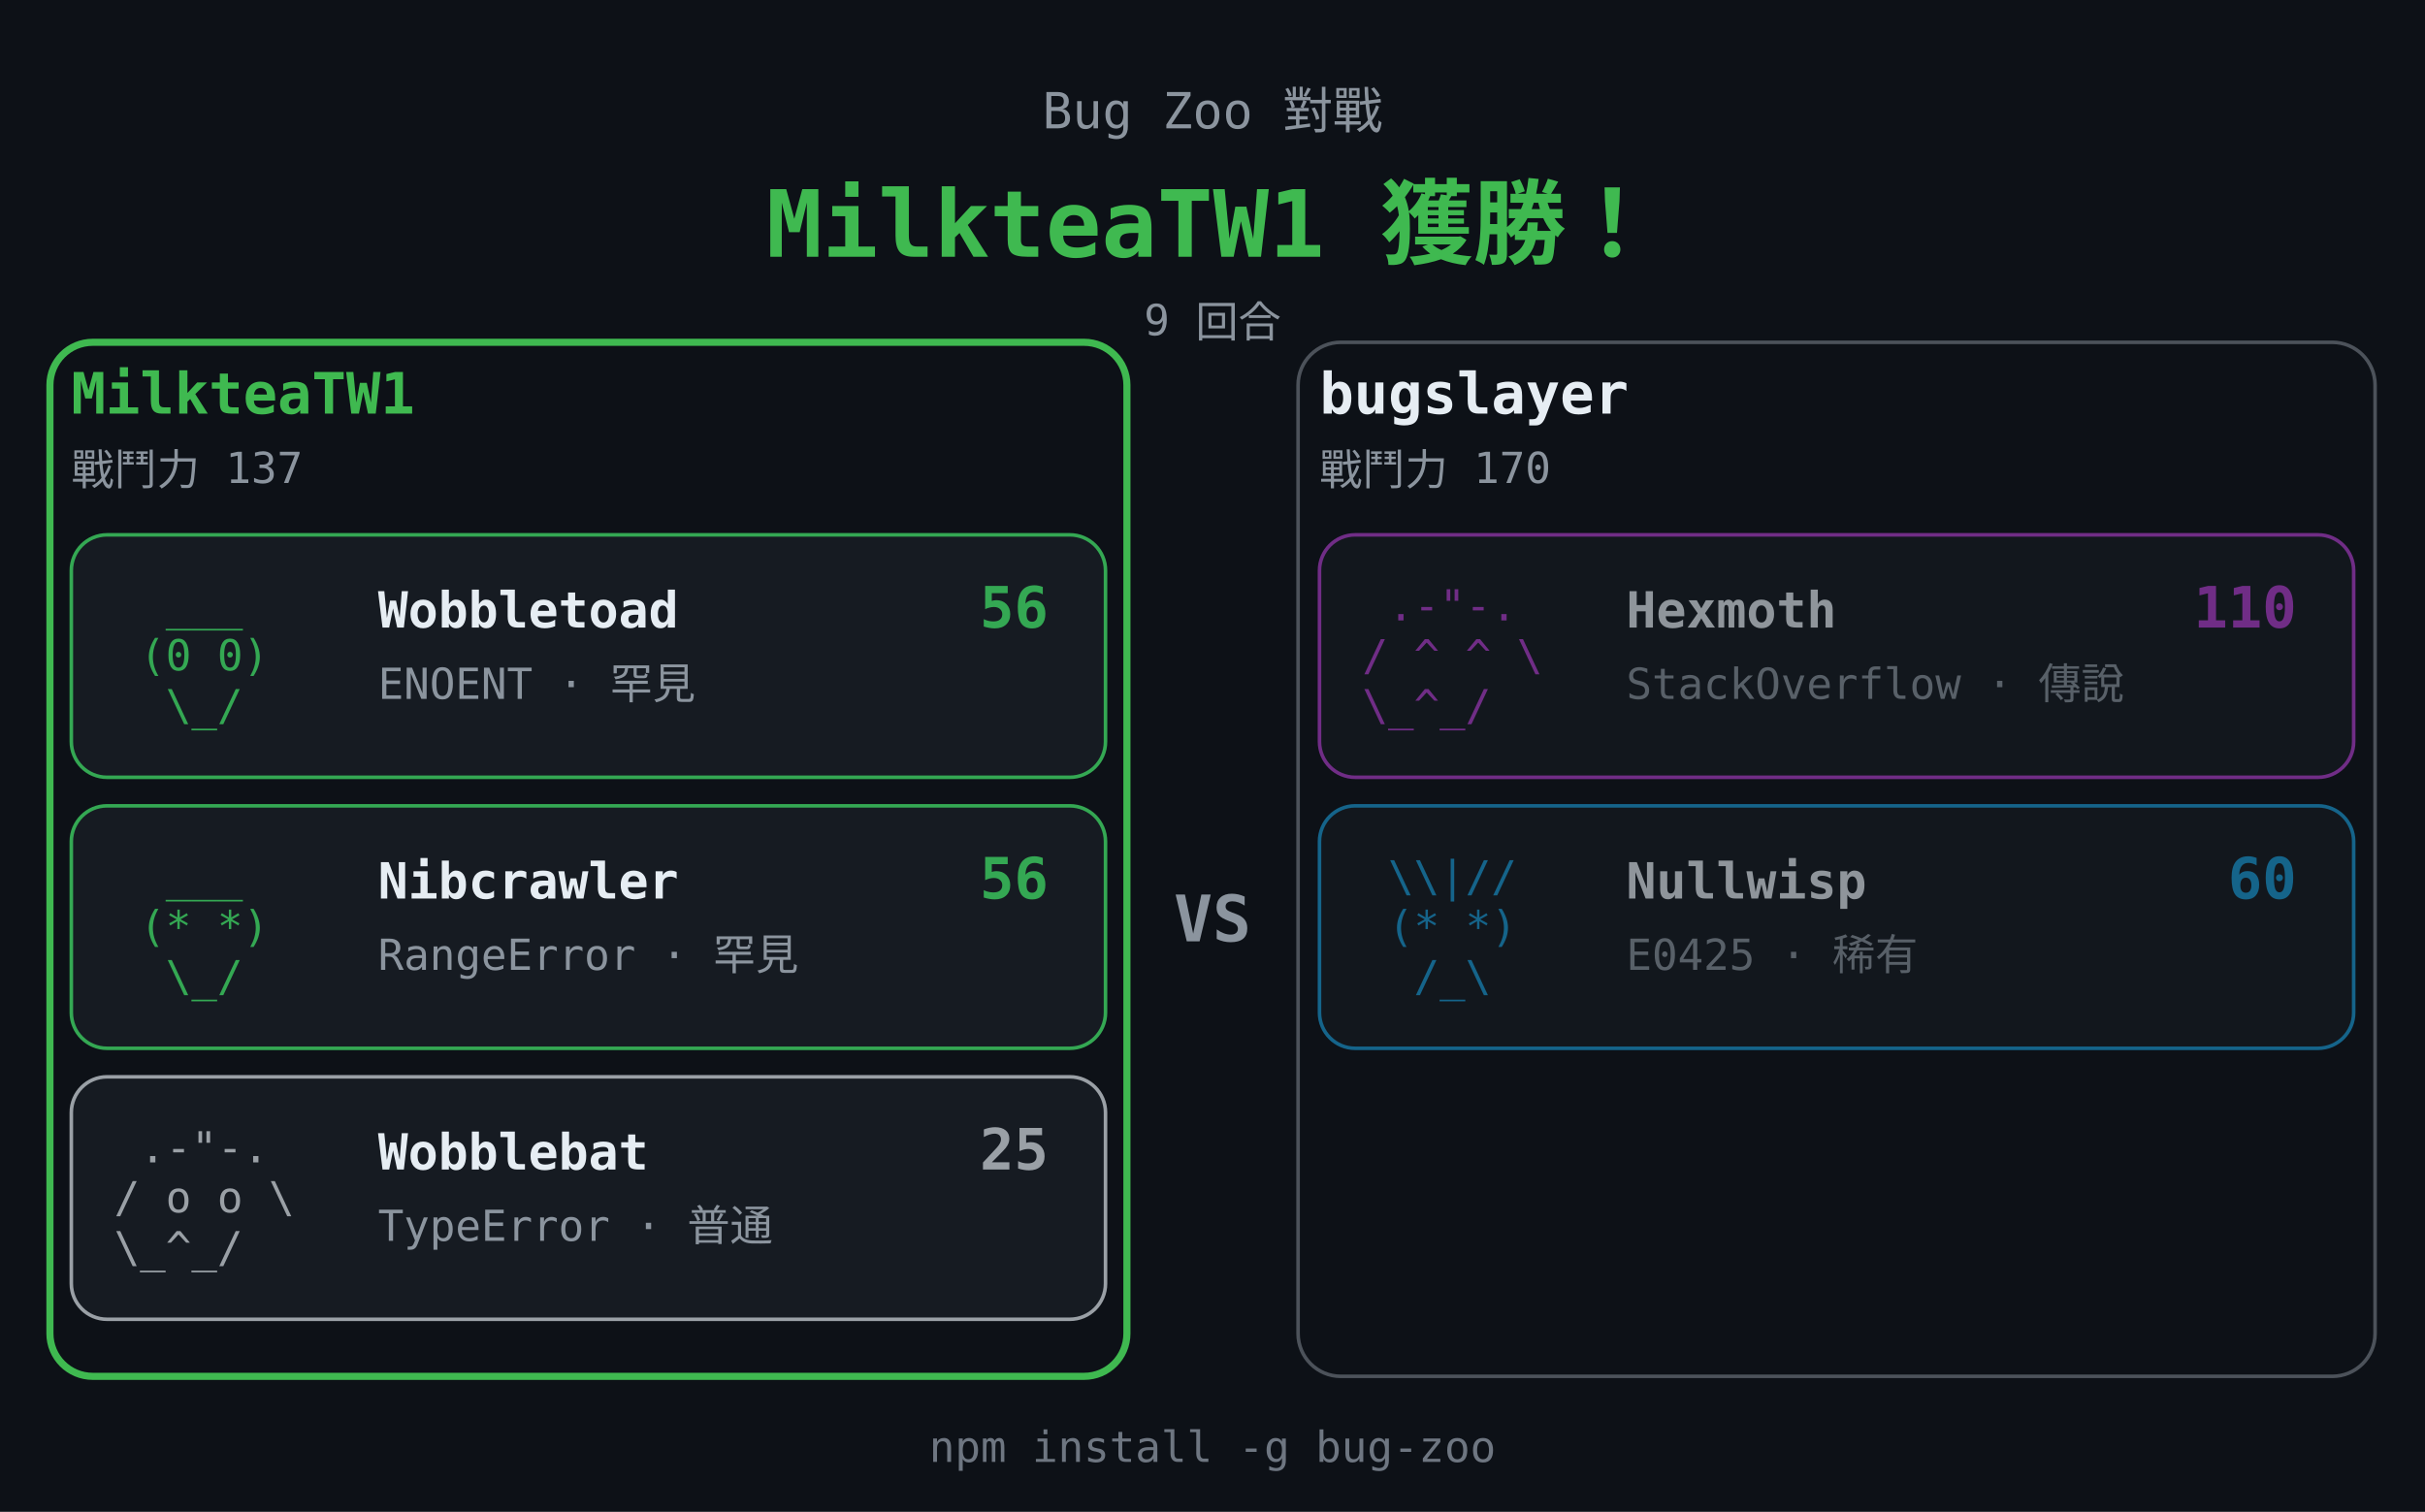
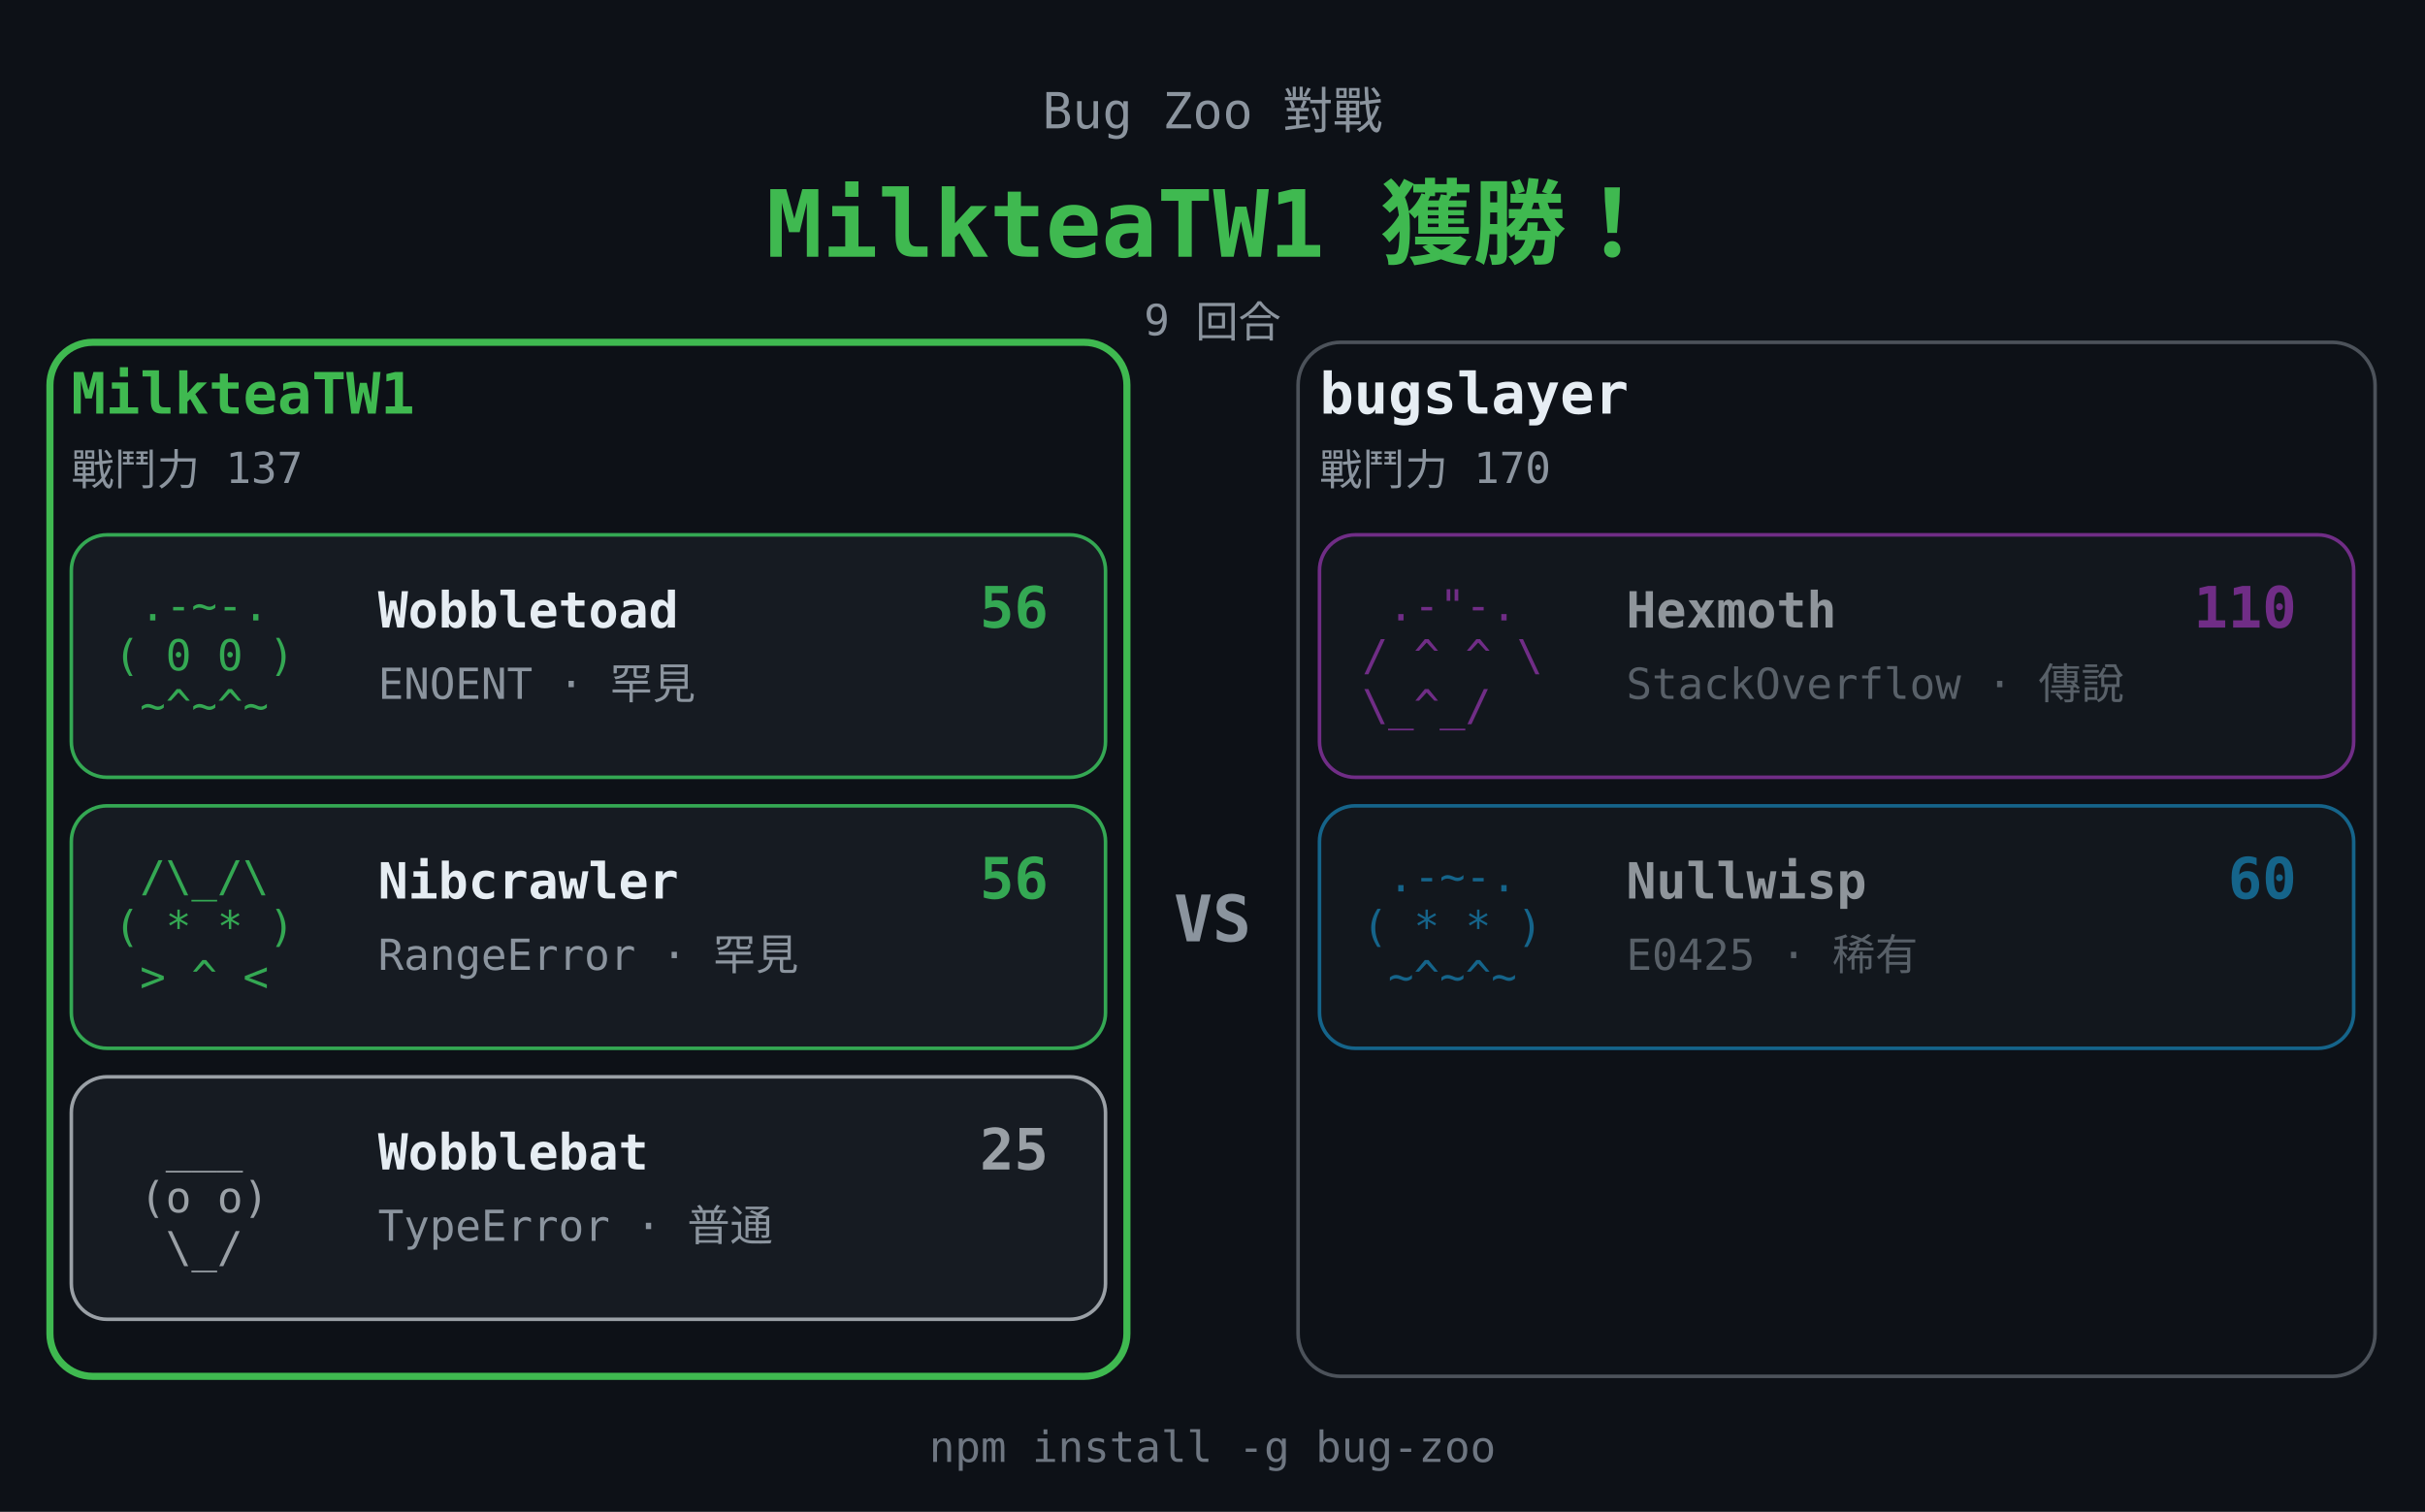
<svg xmlns="http://www.w3.org/2000/svg" width="680" height="424" viewBox="0 0 680 424" font-family="ui-monospace,Consolas,'Microsoft JhengHei',monospace" font-size="14">
  <rect width="100%" height="100%" fill="#0d1117" />
  <text x="340" y="36" fill="#8b949e" font-size="14" text-anchor="middle">Bug Zoo 對戰</text>
  <text x="340" y="72" fill="#3fb950" font-size="26" font-weight="bold" text-anchor="middle">MilkteaTW1 獲勝！</text>
  <text x="340" y="94" fill="#8b949e" font-size="12" text-anchor="middle">9 回合</text>
  <g>
    <text x="20" y="116" fill="#3fb950" font-size="16" font-weight="bold">MilkteaTW1</text>
    <text x="20" y="136" fill="#8b949e" font-size="12">戰鬥力 137</text>
  </g>
  <g opacity="1">
    <rect x="20" y="150" width="290" height="68" rx="10" fill="#161b22" stroke="#34a853" />
-     <text x="32" y="174" fill="#34a853" font-size="12" xml:space="preserve">  ___</text>
-     <text x="32" y="188" fill="#34a853" font-size="12" xml:space="preserve"> (0 0)</text>
-     <text x="32" y="202" fill="#34a853" font-size="12" xml:space="preserve">  \_/</text>
+     <text x="32" y="174" fill="#34a853" font-size="12" xml:space="preserve"> .-~-.</text>
+     <text x="32" y="188" fill="#34a853" font-size="12" xml:space="preserve">( 0 0 )</text>
+     <text x="32" y="202" fill="#34a853" font-size="12" xml:space="preserve"> ~^~^~</text>
    <text x="106" y="176" fill="#e6edf3" font-weight="bold">Wobbletoad</text>
    <text x="106" y="196" fill="#8b949e" font-size="12">ENOENT · 罕見</text>
    <text x="294" y="176" fill="#34a853" font-size="16" font-weight="bold" text-anchor="end">56</text>
  </g>
  <g opacity="1">
    <rect x="20" y="226" width="290" height="68" rx="10" fill="#161b22" stroke="#34a853" />
-     <text x="32" y="250" fill="#34a853" font-size="12" xml:space="preserve">  ___</text>
-     <text x="32" y="264" fill="#34a853" font-size="12" xml:space="preserve"> (* *)</text>
-     <text x="32" y="278" fill="#34a853" font-size="12" xml:space="preserve">  \_/</text>
+     <text x="32" y="250" fill="#34a853" font-size="12" xml:space="preserve"> /\_/\</text>
+     <text x="32" y="264" fill="#34a853" font-size="12" xml:space="preserve">( * * )</text>
+     <text x="32" y="278" fill="#34a853" font-size="12" xml:space="preserve"> &gt; ^ &lt;</text>
    <text x="106" y="252" fill="#e6edf3" font-weight="bold">Nibcrawler</text>
    <text x="106" y="272" fill="#8b949e" font-size="12">RangeError · 罕見</text>
    <text x="294" y="252" fill="#34a853" font-size="16" font-weight="bold" text-anchor="end">56</text>
  </g>
  <g opacity="1">
    <rect x="20" y="302" width="290" height="68" rx="10" fill="#161b22" stroke="#9aa0a6" />
-     <text x="32" y="326" fill="#9aa0a6" font-size="12" xml:space="preserve"> .-"-.</text>
-     <text x="32" y="340" fill="#9aa0a6" font-size="12" xml:space="preserve">/ o o \</text>
-     <text x="32" y="354" fill="#9aa0a6" font-size="12" xml:space="preserve">\_^_/</text>
+     <text x="32" y="326" fill="#9aa0a6" font-size="12" xml:space="preserve">  ___</text>
+     <text x="32" y="340" fill="#9aa0a6" font-size="12" xml:space="preserve"> (o o)</text>
+     <text x="32" y="354" fill="#9aa0a6" font-size="12" xml:space="preserve">  \_/</text>
    <text x="106" y="328" fill="#e6edf3" font-weight="bold">Wobblebat</text>
    <text x="106" y="348" fill="#8b949e" font-size="12">TypeError · 普通</text>
    <text x="294" y="328" fill="#9aa0a6" font-size="16" font-weight="bold" text-anchor="end">25</text>
  </g>
  <rect x="14" y="96" width="302" height="290" rx="12" fill="none" stroke="#3fb950" stroke-width="2" opacity="1" />
  <text x="340" y="264" fill="#8b949e" font-size="18" font-weight="bold" text-anchor="middle">VS</text>
  <g>
    <text x="370" y="116" fill="#e6edf3" font-size="16" font-weight="bold">bugslayer</text>
    <text x="370" y="136" fill="#8b949e" font-size="12">戰鬥力 170</text>
  </g>
  <g opacity="0.6">
    <rect x="370" y="150" width="290" height="68" rx="10" fill="#161b22" stroke="#b33fd1" />
    <text x="382" y="174" fill="#b33fd1" font-size="12" xml:space="preserve"> .-"-.</text>
    <text x="382" y="188" fill="#b33fd1" font-size="12" xml:space="preserve">/ ^ ^ \</text>
    <text x="382" y="202" fill="#b33fd1" font-size="12" xml:space="preserve">\_^_/</text>
    <text x="456" y="176" fill="#e6edf3" font-weight="bold">Hexmoth</text>
    <text x="456" y="196" fill="#8b949e" font-size="12">StackOverflow · 傳說</text>
    <text x="644" y="176" fill="#b33fd1" font-size="16" font-weight="bold" text-anchor="end">110</text>
  </g>
  <g opacity="0.6">
    <rect x="370" y="226" width="290" height="68" rx="10" fill="#161b22" stroke="#1a9bd7" />
-     <text x="382" y="250" fill="#1a9bd7" font-size="12" xml:space="preserve"> \\|//</text>
-     <text x="382" y="264" fill="#1a9bd7" font-size="12" xml:space="preserve"> (* *)</text>
-     <text x="382" y="278" fill="#1a9bd7" font-size="12" xml:space="preserve">  /_\</text>
+     <text x="382" y="250" fill="#1a9bd7" font-size="12" xml:space="preserve"> .-~-.</text>
+     <text x="382" y="264" fill="#1a9bd7" font-size="12" xml:space="preserve">( * * )</text>
+     <text x="382" y="278" fill="#1a9bd7" font-size="12" xml:space="preserve"> ~^~^~</text>
    <text x="456" y="252" fill="#e6edf3" font-weight="bold">Nullwisp</text>
    <text x="456" y="272" fill="#8b949e" font-size="12">E0425 · 稀有</text>
    <text x="644" y="252" fill="#1a9bd7" font-size="16" font-weight="bold" text-anchor="end">60</text>
  </g>
  <rect x="364" y="96" width="302" height="290" rx="12" fill="none" stroke="#8b949e" stroke-width="1" opacity="0.5" />
  <text x="340" y="410" fill="#6e7681" font-size="12" text-anchor="middle">npm install -g bug-zoo</text>
</svg>
